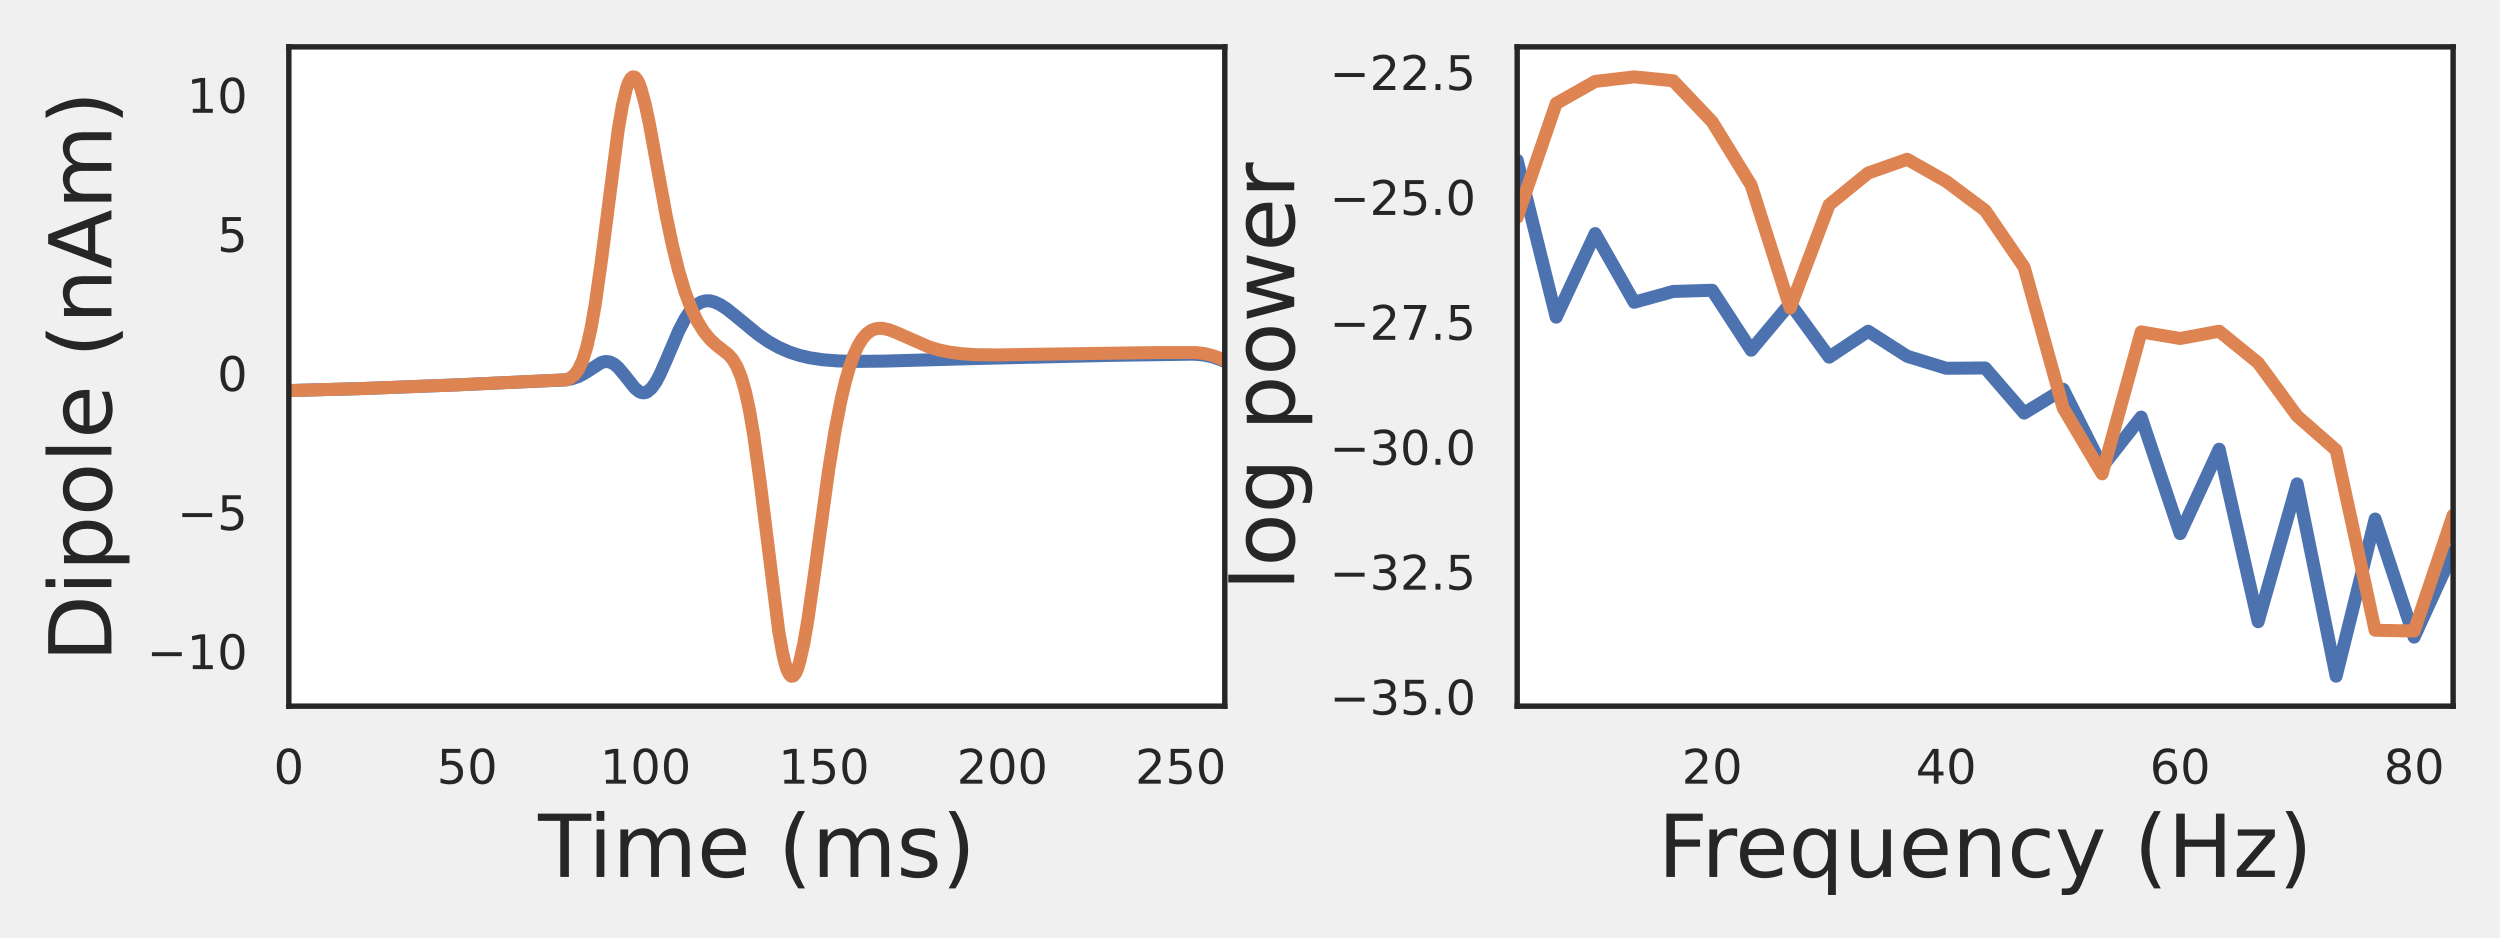
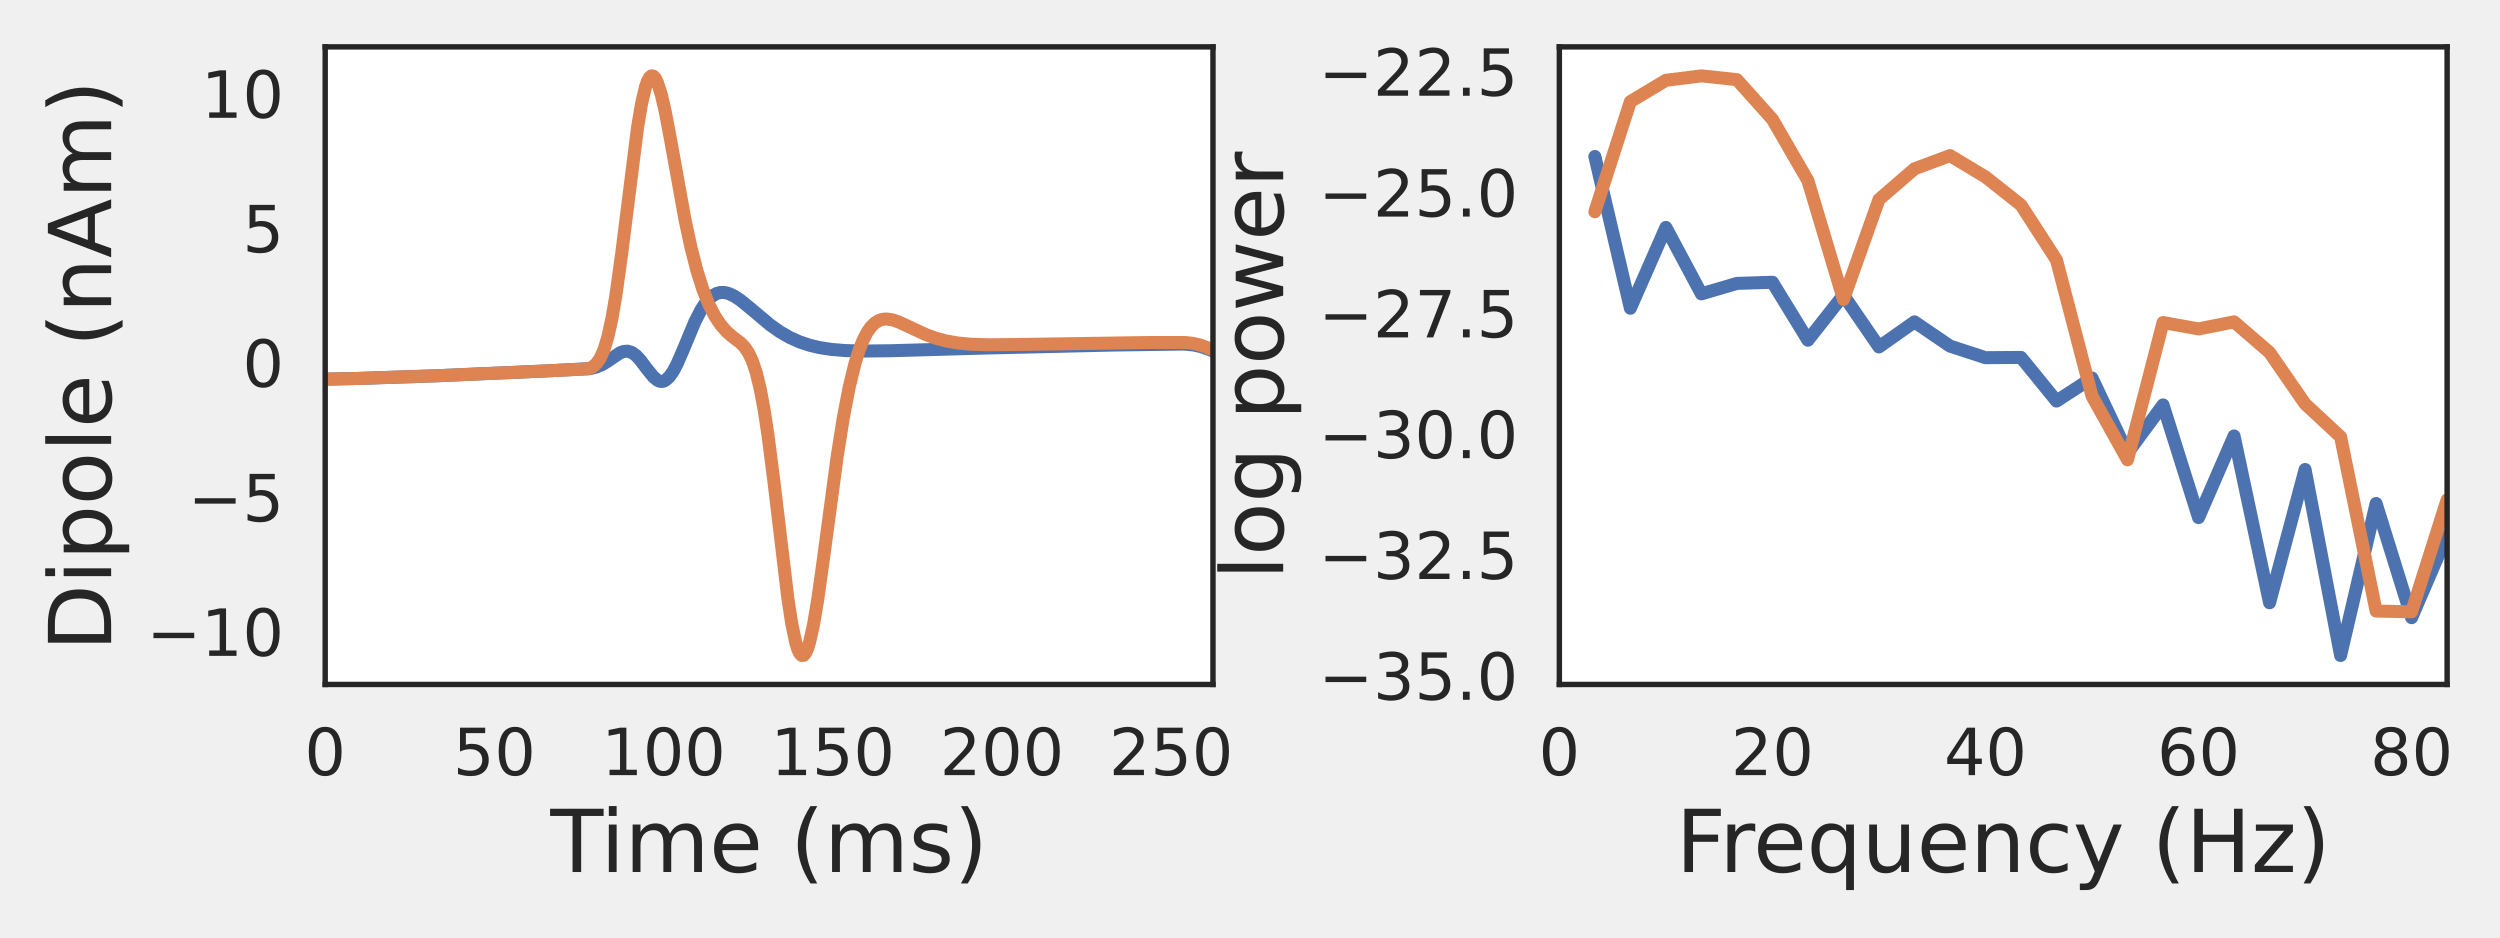
<svg xmlns="http://www.w3.org/2000/svg" xmlns:xlink="http://www.w3.org/1999/xlink" height="216pt" version="1.1" viewBox="0 0 576 216" width="576pt">
  <defs>
    <style type="text/css">*{stroke-linecap:butt;stroke-linejoin:round;}</style>
  </defs>
  <g id="figure_1">
    <g id="patch_1">
      <path d="M 0 216  L 576 216  L 576 0  L 0 0  z " style="fill:none;" />
    </g>
    <g id="axes_1">
      <g id="patch_2">
-         <path d="M 66.55 162.7  L 282.19 162.7  L 282.19 10.8  L 66.55 10.8  z " style="fill:#ffffff;" />
+         <path d="M 74.925 157.7  L 279.467 157.7  L 279.467 10.8  L 74.925 10.8  z " style="fill:#ffffff;" />
      </g>
      <g id="matplotlib.axis_1">
        <g id="xtick_1">
          <g id="text_1">
-             <g style="fill:#262626;" transform="translate(63.05062 180.5583)scale(0.11 -0.11)">
+             <g style="fill:#262626;" transform="translate(70.15313 178.5977)scale(0.15 -0.15)">
              <defs>
                <path d="M 31.781 66.406  Q 24.172 66.406 20.328 58.906  Q 16.5 51.422 16.5 36.375  Q 16.5 21.391 20.328 13.891  Q 24.172 6.391 31.781 6.391  Q 39.453 6.391 43.281 13.891  Q 47.125 21.391 47.125 36.375  Q 47.125 51.422 43.281 58.906  Q 39.453 66.406 31.781 66.406  z M 31.781 74.219  Q 44.047 74.219 50.516 64.516  Q 56.984 54.828 56.984 36.375  Q 56.984 17.969 50.516 8.266  Q 44.047 -1.422 31.781 -1.422  Q 19.531 -1.422 13.062 8.266  Q 6.594 17.969 6.594 36.375  Q 6.594 54.828 13.062 64.516  Q 19.531 74.219 31.781 74.219  z " id="DejaVuSans-48" />
              </defs>
              <use xlink:href="#DejaVuSans-48" />
            </g>
          </g>
        </g>
        <g id="xtick_2">
          <g id="text_2">
-             <g style="fill:#262626;" transform="translate(100.6484 180.5583)scale(0.11 -0.11)">
+             <g style="fill:#262626;" transform="translate(104.3633 178.5977)scale(0.15 -0.15)">
              <defs>
                <path d="M 10.797 72.906  L 49.516 72.906  L 49.516 64.594  L 19.828 64.594  L 19.828 46.734  Q 21.969 47.469 24.109 47.828  Q 26.266 48.188 28.422 48.188  Q 40.625 48.188 47.75 41.5  Q 54.891 34.812 54.891 23.391  Q 54.891 11.625 47.562 5.094  Q 40.234 -1.422 26.906 -1.422  Q 22.312 -1.422 17.547 -0.641  Q 12.797 0.141 7.719 1.703  L 7.719 11.625  Q 12.109 9.234 16.797 8.062  Q 21.484 6.891 26.703 6.891  Q 35.156 6.891 40.078 11.328  Q 45.016 15.766 45.016 23.391  Q 45.016 31 40.078 35.438  Q 35.156 39.891 26.703 39.891  Q 22.75 39.891 18.812 39.016  Q 14.891 38.141 10.797 36.281  z " id="DejaVuSans-53" />
              </defs>
              <use xlink:href="#DejaVuSans-53" />
              <use x="63.623" xlink:href="#DejaVuSans-48" />
            </g>
          </g>
        </g>
        <g id="xtick_3">
          <g id="text_3">
-             <g style="fill:#262626;" transform="translate(138.2461 180.5583)scale(0.11 -0.11)">
+             <g style="fill:#262626;" transform="translate(138.5734 178.5977)scale(0.15 -0.15)">
              <defs>
                <path d="M 12.406 8.297  L 28.516 8.297  L 28.516 63.922  L 10.984 60.406  L 10.984 69.391  L 28.422 72.906  L 38.281 72.906  L 38.281 8.297  L 54.391 8.297  L 54.391 0  L 12.406 0  z " id="DejaVuSans-49" />
              </defs>
              <use xlink:href="#DejaVuSans-49" />
              <use x="63.623" xlink:href="#DejaVuSans-48" />
              <use x="127.246" xlink:href="#DejaVuSans-48" />
            </g>
          </g>
        </g>
        <g id="xtick_4">
          <g id="text_4">
-             <g style="fill:#262626;" transform="translate(179.3433 180.5583)scale(0.11 -0.11)">
+             <g style="fill:#262626;" transform="translate(177.5555 178.5977)scale(0.15 -0.15)">
              <use xlink:href="#DejaVuSans-49" />
              <use x="63.623" xlink:href="#DejaVuSans-53" />
              <use x="127.246" xlink:href="#DejaVuSans-48" />
            </g>
          </g>
        </g>
        <g id="xtick_5">
          <g id="text_5">
-             <g style="fill:#262626;" transform="translate(220.4404 180.5583)scale(0.11 -0.11)">
+             <g style="fill:#262626;" transform="translate(216.5375 178.5977)scale(0.15 -0.15)">
              <defs>
                <path d="M 19.188 8.297  L 53.609 8.297  L 53.609 0  L 7.328 0  L 7.328 8.297  Q 12.938 14.109 22.625 23.891  Q 32.328 33.688 34.812 36.531  Q 39.547 41.844 41.422 45.531  Q 43.312 49.219 43.312 52.781  Q 43.312 58.594 39.234 62.25  Q 35.156 65.922 28.609 65.922  Q 23.969 65.922 18.812 64.312  Q 13.672 62.703 7.812 59.422  L 7.812 69.391  Q 13.766 71.781 18.938 73  Q 24.125 74.219 28.422 74.219  Q 39.75 74.219 46.484 68.547  Q 53.219 62.891 53.219 53.422  Q 53.219 48.922 51.531 44.891  Q 49.859 40.875 45.406 35.406  Q 44.188 33.984 37.641 27.219  Q 31.109 20.453 19.188 8.297  z " id="DejaVuSans-50" />
              </defs>
              <use xlink:href="#DejaVuSans-50" />
              <use x="63.623" xlink:href="#DejaVuSans-48" />
              <use x="127.246" xlink:href="#DejaVuSans-48" />
            </g>
          </g>
        </g>
        <g id="xtick_6">
          <g id="text_6">
-             <g style="fill:#262626;" transform="translate(261.5375 180.5583)scale(0.11 -0.11)">
+             <g style="fill:#262626;" transform="translate(255.5196 178.5977)scale(0.15 -0.15)">
              <use xlink:href="#DejaVuSans-50" />
              <use x="63.623" xlink:href="#DejaVuSans-53" />
              <use x="127.246" xlink:href="#DejaVuSans-48" />
            </g>
          </g>
        </g>
        <g id="text_7">
-           <g style="fill:#262626;" transform="translate(123.9715 202.0428)scale(0.2 -0.2)">
+           <g style="fill:#262626;" transform="translate(126.7975 200.9141)scale(0.2 -0.2)">
            <defs>
              <path d="M -0.297 72.906  L 61.375 72.906  L 61.375 64.594  L 35.5 64.594  L 35.5 0  L 25.594 0  L 25.594 64.594  L -0.297 64.594  z " id="DejaVuSans-84" />
              <path d="M 9.422 54.688  L 18.406 54.688  L 18.406 0  L 9.422 0  z M 9.422 75.984  L 18.406 75.984  L 18.406 64.594  L 9.422 64.594  z " id="DejaVuSans-105" />
              <path d="M 52 44.188  Q 55.375 50.25 60.062 53.125  Q 64.75 56 71.094 56  Q 79.641 56 84.281 50.016  Q 88.922 44.047 88.922 33.016  L 88.922 0  L 79.891 0  L 79.891 32.719  Q 79.891 40.578 77.094 44.375  Q 74.312 48.188 68.609 48.188  Q 61.625 48.188 57.562 43.547  Q 53.516 38.922 53.516 30.906  L 53.516 0  L 44.484 0  L 44.484 32.719  Q 44.484 40.625 41.703 44.406  Q 38.922 48.188 33.109 48.188  Q 26.219 48.188 22.156 43.531  Q 18.109 38.875 18.109 30.906  L 18.109 0  L 9.078 0  L 9.078 54.688  L 18.109 54.688  L 18.109 46.188  Q 21.188 51.219 25.484 53.609  Q 29.781 56 35.688 56  Q 41.656 56 45.828 52.969  Q 50 49.953 52 44.188  z " id="DejaVuSans-109" />
              <path d="M 56.203 29.594  L 56.203 25.203  L 14.891 25.203  Q 15.484 15.922 20.484 11.062  Q 25.484 6.203 34.422 6.203  Q 39.594 6.203 44.453 7.469  Q 49.312 8.734 54.109 11.281  L 54.109 2.781  Q 49.266 0.734 44.188 -0.344  Q 39.109 -1.422 33.891 -1.422  Q 20.797 -1.422 13.156 6.188  Q 5.516 13.812 5.516 26.812  Q 5.516 40.234 12.766 48.109  Q 20.016 56 32.328 56  Q 43.359 56 49.781 48.891  Q 56.203 41.797 56.203 29.594  z M 47.219 32.234  Q 47.125 39.594 43.094 43.984  Q 39.062 48.391 32.422 48.391  Q 24.906 48.391 20.391 44.141  Q 15.875 39.891 15.188 32.172  z " id="DejaVuSans-101" />
              <path id="DejaVuSans-32" />
              <path d="M 31 75.875  Q 24.469 64.656 21.281 53.656  Q 18.109 42.672 18.109 31.391  Q 18.109 20.125 21.312 9.062  Q 24.516 -2 31 -13.188  L 23.188 -13.188  Q 15.875 -1.703 12.234 9.375  Q 8.594 20.453 8.594 31.391  Q 8.594 42.281 12.203 53.312  Q 15.828 64.359 23.188 75.875  z " id="DejaVuSans-40" />
              <path d="M 44.281 53.078  L 44.281 44.578  Q 40.484 46.531 36.375 47.5  Q 32.281 48.484 27.875 48.484  Q 21.188 48.484 17.844 46.438  Q 14.5 44.391 14.5 40.281  Q 14.5 37.156 16.891 35.375  Q 19.281 33.594 26.516 31.984  L 29.594 31.297  Q 39.156 29.25 43.188 25.516  Q 47.219 21.781 47.219 15.094  Q 47.219 7.469 41.188 3.016  Q 35.156 -1.422 24.609 -1.422  Q 20.219 -1.422 15.453 -0.562  Q 10.688 0.297 5.422 2  L 5.422 11.281  Q 10.406 8.688 15.234 7.391  Q 20.062 6.109 24.812 6.109  Q 31.156 6.109 34.562 8.281  Q 37.984 10.453 37.984 14.406  Q 37.984 18.062 35.516 20.016  Q 33.062 21.969 24.703 23.781  L 21.578 24.516  Q 13.234 26.266 9.516 29.906  Q 5.812 33.547 5.812 39.891  Q 5.812 47.609 11.281 51.797  Q 16.75 56 26.812 56  Q 31.781 56 36.172 55.266  Q 40.578 54.547 44.281 53.078  z " id="DejaVuSans-115" />
              <path d="M 8.016 75.875  L 15.828 75.875  Q 23.141 64.359 26.781 53.312  Q 30.422 42.281 30.422 31.391  Q 30.422 20.453 26.781 9.375  Q 23.141 -1.703 15.828 -13.188  L 8.016 -13.188  Q 14.5 -2 17.703 9.062  Q 20.906 20.125 20.906 31.391  Q 20.906 42.672 17.703 53.656  Q 14.5 64.656 8.016 75.875  z " id="DejaVuSans-41" />
            </defs>
            <use xlink:href="#DejaVuSans-84" />
            <use x="57.959" xlink:href="#DejaVuSans-105" />
            <use x="85.742" xlink:href="#DejaVuSans-109" />
            <use x="183.154" xlink:href="#DejaVuSans-101" />
            <use x="244.678" xlink:href="#DejaVuSans-32" />
            <use x="276.465" xlink:href="#DejaVuSans-40" />
            <use x="315.479" xlink:href="#DejaVuSans-109" />
            <use x="412.891" xlink:href="#DejaVuSans-115" />
            <use x="464.99" xlink:href="#DejaVuSans-41" />
          </g>
        </g>
      </g>
      <g id="matplotlib.axis_2">
        <g id="ytick_1">
          <g id="text_8">
-             <g style="fill:#262626;" transform="translate(33.83484 154.1744)scale(0.11 -0.11)">
+             <g style="fill:#262626;" transform="translate(33.76797 151.1123)scale(0.15 -0.15)">
              <defs>
                <path d="M 10.594 35.5  L 73.188 35.5  L 73.188 27.203  L 10.594 27.203  z " id="DejaVuSans-8722" />
              </defs>
              <use xlink:href="#DejaVuSans-8722" />
              <use x="83.789" xlink:href="#DejaVuSans-49" />
              <use x="147.412" xlink:href="#DejaVuSans-48" />
            </g>
          </g>
        </g>
        <g id="ytick_2">
          <g id="text_9">
-             <g style="fill:#262626;" transform="translate(40.83359 122.1264)scale(0.11 -0.11)">
+             <g style="fill:#262626;" transform="translate(43.31172 120.1192)scale(0.15 -0.15)">
              <use xlink:href="#DejaVuSans-8722" />
              <use x="83.789" xlink:href="#DejaVuSans-53" />
            </g>
          </g>
        </g>
        <g id="ytick_3">
          <g id="text_10">
-             <g style="fill:#262626;" transform="translate(50.05125 90.07846)scale(0.11 -0.11)">
+             <g style="fill:#262626;" transform="translate(55.88125 89.12615)scale(0.15 -0.15)">
              <use xlink:href="#DejaVuSans-48" />
            </g>
          </g>
        </g>
        <g id="ytick_4">
          <g id="text_11">
-             <g style="fill:#262626;" transform="translate(50.05125 58.0305)scale(0.11 -0.11)">
+             <g style="fill:#262626;" transform="translate(55.88125 58.13309)scale(0.15 -0.15)">
              <use xlink:href="#DejaVuSans-53" />
            </g>
          </g>
        </g>
        <g id="ytick_5">
          <g id="text_12">
-             <g style="fill:#262626;" transform="translate(43.0525 25.98253)scale(0.11 -0.11)">
+             <g style="fill:#262626;" transform="translate(46.3375 27.14002)scale(0.15 -0.15)">
              <use xlink:href="#DejaVuSans-49" />
              <use x="63.623" xlink:href="#DejaVuSans-48" />
            </g>
          </g>
        </g>
        <g id="text_13">
-           <g style="fill:#262626;" transform="translate(25.67547 152.5266)rotate(-90)scale(0.2 -0.2)">
+           <g style="fill:#262626;" transform="translate(25.60859 150.0266)rotate(-90)scale(0.2 -0.2)">
            <defs>
              <path d="M 19.672 64.797  L 19.672 8.109  L 31.594 8.109  Q 46.688 8.109 53.688 14.938  Q 60.688 21.781 60.688 36.531  Q 60.688 51.172 53.688 57.984  Q 46.688 64.797 31.594 64.797  z M 9.812 72.906  L 30.078 72.906  Q 51.266 72.906 61.172 64.094  Q 71.094 55.281 71.094 36.531  Q 71.094 17.672 61.125 8.828  Q 51.172 0 30.078 0  L 9.812 0  z " id="DejaVuSans-68" />
              <path d="M 18.109 8.203  L 18.109 -20.797  L 9.078 -20.797  L 9.078 54.688  L 18.109 54.688  L 18.109 46.391  Q 20.953 51.266 25.266 53.625  Q 29.594 56 35.594 56  Q 45.562 56 51.781 48.094  Q 58.016 40.188 58.016 27.297  Q 58.016 14.406 51.781 6.484  Q 45.562 -1.422 35.594 -1.422  Q 29.594 -1.422 25.266 0.953  Q 20.953 3.328 18.109 8.203  z M 48.688 27.297  Q 48.688 37.203 44.609 42.844  Q 40.531 48.484 33.406 48.484  Q 26.266 48.484 22.188 42.844  Q 18.109 37.203 18.109 27.297  Q 18.109 17.391 22.188 11.75  Q 26.266 6.109 33.406 6.109  Q 40.531 6.109 44.609 11.75  Q 48.688 17.391 48.688 27.297  z " id="DejaVuSans-112" />
              <path d="M 30.609 48.391  Q 23.391 48.391 19.188 42.75  Q 14.984 37.109 14.984 27.297  Q 14.984 17.484 19.156 11.844  Q 23.344 6.203 30.609 6.203  Q 37.797 6.203 41.984 11.859  Q 46.188 17.531 46.188 27.297  Q 46.188 37.016 41.984 42.703  Q 37.797 48.391 30.609 48.391  z M 30.609 56  Q 42.328 56 49.016 48.375  Q 55.719 40.766 55.719 27.297  Q 55.719 13.875 49.016 6.219  Q 42.328 -1.422 30.609 -1.422  Q 18.844 -1.422 12.172 6.219  Q 5.516 13.875 5.516 27.297  Q 5.516 40.766 12.172 48.375  Q 18.844 56 30.609 56  z " id="DejaVuSans-111" />
              <path d="M 9.422 75.984  L 18.406 75.984  L 18.406 0  L 9.422 0  z " id="DejaVuSans-108" />
              <path d="M 54.891 33.016  L 54.891 0  L 45.906 0  L 45.906 32.719  Q 45.906 40.484 42.875 44.328  Q 39.844 48.188 33.797 48.188  Q 26.516 48.188 22.312 43.547  Q 18.109 38.922 18.109 30.906  L 18.109 0  L 9.078 0  L 9.078 54.688  L 18.109 54.688  L 18.109 46.188  Q 21.344 51.125 25.703 53.562  Q 30.078 56 35.797 56  Q 45.219 56 50.047 50.172  Q 54.891 44.344 54.891 33.016  z " id="DejaVuSans-110" />
              <path d="M 34.188 63.188  L 20.797 26.906  L 47.609 26.906  z M 28.609 72.906  L 39.797 72.906  L 67.578 0  L 57.328 0  L 50.688 18.703  L 17.828 18.703  L 11.188 0  L 0.781 0  z " id="DejaVuSans-65" />
            </defs>
            <use xlink:href="#DejaVuSans-68" />
            <use x="77.002" xlink:href="#DejaVuSans-105" />
            <use x="104.785" xlink:href="#DejaVuSans-112" />
            <use x="168.262" xlink:href="#DejaVuSans-111" />
            <use x="229.443" xlink:href="#DejaVuSans-108" />
            <use x="257.227" xlink:href="#DejaVuSans-101" />
            <use x="318.75" xlink:href="#DejaVuSans-32" />
            <use x="350.537" xlink:href="#DejaVuSans-40" />
            <use x="389.551" xlink:href="#DejaVuSans-110" />
            <use x="452.93" xlink:href="#DejaVuSans-65" />
            <use x="521.338" xlink:href="#DejaVuSans-109" />
            <use x="618.75" xlink:href="#DejaVuSans-41" />
          </g>
        </g>
      </g>
      <g id="line2d_1">
-         <path clip-path="url(#p99f744bf8b)" d="M -1 88.872  L 5.076 88.965  L 14.681 89.378  L 28.609 89.941  L 40.135 90.167  L 52.622 90.184  L 67.03 89.979  L 83.84 89.509  L 105.452 88.667  L 130.426 87.521  L 131.866 87.232  L 133.307 86.734  L 134.748 85.962  L 138.59 83.501  L 139.551 83.282  L 140.511 83.394  L 141.472 83.869  L 142.432 84.688  L 143.873 86.4  L 146.274 89.416  L 147.235 90.203  L 147.715 90.428  L 148.195 90.519  L 148.676 90.464  L 149.156 90.254  L 150.116 89.431  L 151.077 88.096  L 152.038 86.305  L 153.478 83.046  L 156.36 76.273  L 157.801 73.509  L 158.761 72.039  L 159.722 70.892  L 160.682 70.067  L 161.643 69.548  L 162.603 69.31  L 163.564 69.322  L 164.524 69.547  L 165.965 70.206  L 167.406 71.148  L 169.807 73.068  L 174.61 77.025  L 177.011 78.687  L 179.413 80.045  L 181.814 81.101  L 184.215 81.886  L 186.617 82.444  L 189.498 82.877  L 192.86 83.15  L 197.183 83.266  L 203.906 83.192  L 225.518 82.585  L 255.775 81.88  L 274.986 81.593  L 277.387 81.801  L 279.308 82.218  L 281.229 82.873  L 282.19 83.265  L 282.19 83.265  " style="fill:none;stroke:#4c72b0;stroke-linecap:round;stroke-width:3;" />
+         <path clip-path="url(#p6a4b104b06)" d="M 6.593 86.356  L 13.426 86.318  L 20.259 86.532  L 43.492 87.454  L 54.881 87.587  L 68.092 87.504  L 82.669 87.19  L 100.891 86.563  L 125.947 85.457  L 135.969 84.925  L 137.335 84.581  L 138.702 84.017  L 140.069 83.183  L 142.802 81.314  L 143.713 80.966  L 144.624 80.907  L 145.535 81.19  L 146.446 81.821  L 147.357 82.758  L 149.18 85.151  L 150.546 86.829  L 151.457 87.59  L 151.913 87.807  L 152.368 87.895  L 152.824 87.842  L 153.28 87.638  L 154.191 86.843  L 155.102 85.552  L 156.013 83.82  L 157.379 80.668  L 160.113 74.118  L 161.479 71.445  L 162.391 70.023  L 163.302 68.914  L 164.213 68.116  L 165.124 67.615  L 166.035 67.384  L 166.946 67.395  L 167.857 67.613  L 169.224 68.251  L 170.59 69.162  L 172.868 71.018  L 177.424 74.845  L 179.701 76.452  L 181.979 77.766  L 184.257 78.787  L 186.535 79.546  L 188.812 80.085  L 191.546 80.505  L 194.735 80.768  L 198.835 80.881  L 205.212 80.809  L 226.623 80.197  L 256.234 79.504  L 272.634 79.263  L 274.911 79.464  L 276.734 79.867  L 278.556 80.5  L 279.467 80.88  L 279.467 80.88  " style="fill:none;stroke:#4c72b0;stroke-linecap:round;stroke-width:3;" />
      </g>
      <g id="line2d_2">
-         <path clip-path="url(#p99f744bf8b)" d="M -1 88.872  L 5.076 88.965  L 14.681 89.378  L 28.609 89.941  L 40.135 90.167  L 52.622 90.184  L 67.03 89.979  L 83.84 89.509  L 105.452 88.667  L 130.426 87.499  L 131.386 87.126  L 132.347 86.364  L 133.307 85.05  L 134.268 82.947  L 135.228 79.828  L 136.189 75.541  L 137.149 70.058  L 138.59 59.885  L 142.432 29.919  L 143.393 24.315  L 144.353 20.299  L 144.834 18.963  L 145.314 18.097  L 145.794 17.705  L 146.274 17.777  L 146.755 18.296  L 147.235 19.233  L 147.715 20.55  L 148.676 24.126  L 149.636 28.61  L 151.557 39.168  L 153.478 49.628  L 154.919 56.522  L 156.36 62.375  L 157.801 67.182  L 159.242 71.027  L 160.682 74.041  L 162.123 76.366  L 163.564 78.139  L 165.005 79.486  L 167.886 81.732  L 168.847 82.868  L 169.807 84.497  L 170.768 86.857  L 171.728 90.178  L 172.689 94.624  L 173.65 100.249  L 175.09 110.686  L 179.413 145.432  L 180.373 150.774  L 180.854 152.784  L 181.334 154.304  L 181.814 155.313  L 182.294 155.795  L 182.775 155.751  L 183.255 155.19  L 183.735 154.133  L 184.215 152.613  L 185.176 148.363  L 186.136 142.788  L 187.577 132.742  L 190.939 108.204  L 192.38 99.287  L 193.821 91.905  L 194.781 87.873  L 195.742 84.53  L 196.702 81.833  L 197.663 79.723  L 198.623 78.135  L 199.584 76.999  L 200.544 76.247  L 201.505 75.814  L 202.466 75.639  L 203.426 75.669  L 204.867 75.992  L 206.788 76.744  L 213.992 79.921  L 216.393 80.635  L 218.795 81.139  L 221.676 81.513  L 225.038 81.722  L 229.841 81.777  L 240.887 81.596  L 266.341 81.235  L 275.466 81.229  L 277.387 81.443  L 279.308 81.903  L 281.229 82.619  L 282.19 83.046  L 282.19 83.046  " style="fill:none;stroke:#dd8452;stroke-linecap:round;stroke-width:3;" />
+         <path clip-path="url(#p6a4b104b06)" d="M 6.593 86.356  L 13.426 86.318  L 20.259 86.532  L 43.492 87.454  L 54.881 87.587  L 68.092 87.504  L 82.669 87.19  L 100.891 86.563  L 125.947 85.457  L 135.513 84.974  L 136.424 84.614  L 137.335 83.877  L 138.246 82.606  L 139.158 80.572  L 140.069 77.556  L 140.98 73.41  L 141.891 68.107  L 143.257 58.269  L 146.902 29.29  L 147.813 23.871  L 148.724 19.986  L 149.18 18.695  L 149.635 17.857  L 150.091 17.477  L 150.546 17.547  L 151.002 18.049  L 151.457 18.956  L 152.368 21.824  L 153.28 25.759  L 154.646 32.996  L 157.835 50.678  L 159.202 57.019  L 160.568 62.337  L 161.935 66.663  L 163.302 70.099  L 164.668 72.776  L 166.035 74.833  L 167.402 76.397  L 168.768 77.585  L 170.59 78.963  L 171.502 79.9  L 172.413 81.21  L 173.324 83.109  L 174.235 85.831  L 175.146 89.573  L 176.057 94.444  L 176.968 100.434  L 178.335 111.163  L 181.524 137.869  L 182.435 143.783  L 183.346 148.11  L 183.801 149.581  L 184.257 150.556  L 184.712 151.023  L 185.168 150.98  L 185.624 150.437  L 186.079 149.415  L 186.535 147.945  L 187.446 143.835  L 188.357 138.443  L 189.724 128.728  L 192.912 104.998  L 194.279 96.375  L 195.646 89.235  L 197.012 83.638  L 197.923 80.724  L 198.835 78.407  L 199.746 76.627  L 200.657 75.318  L 201.568 74.414  L 202.479 73.848  L 203.39 73.562  L 204.301 73.498  L 205.668 73.713  L 207.034 74.179  L 209.312 75.226  L 213.412 77.128  L 215.69 77.947  L 217.968 78.554  L 220.701 79.031  L 223.89 79.324  L 227.99 79.441  L 234.823 79.371  L 264.889 78.912  L 273.089 78.911  L 274.911 79.117  L 276.734 79.563  L 278.556 80.255  L 279.467 80.668  L 279.467 80.668  " style="fill:none;stroke:#dd8452;stroke-linecap:round;stroke-width:3;" />
      </g>
      <g id="patch_3">
-         <path d="M 66.55 162.7  L 66.55 10.8  " style="fill:none;stroke:#262626;stroke-linecap:square;stroke-linejoin:miter;stroke-width:1.25;" />
+         <path d="M 74.925 157.7  L 74.925 10.8  " style="fill:none;stroke:#262626;stroke-linecap:square;stroke-linejoin:miter;stroke-width:1.25;" />
      </g>
      <g id="patch_4">
-         <path d="M 282.19 162.7  L 282.19 10.8  " style="fill:none;stroke:#262626;stroke-linecap:square;stroke-linejoin:miter;stroke-width:1.25;" />
+         <path d="M 279.467 157.7  L 279.467 10.8  " style="fill:none;stroke:#262626;stroke-linecap:square;stroke-linejoin:miter;stroke-width:1.25;" />
      </g>
      <g id="patch_5">
-         <path d="M 66.55 162.7  L 282.19 162.7  " style="fill:none;stroke:#262626;stroke-linecap:square;stroke-linejoin:miter;stroke-width:1.25;" />
+         <path d="M 74.925 157.7  L 279.467 157.7  " style="fill:none;stroke:#262626;stroke-linecap:square;stroke-linejoin:miter;stroke-width:1.25;" />
      </g>
      <g id="patch_6">
-         <path d="M 66.55 10.8  L 282.19 10.8  " style="fill:none;stroke:#262626;stroke-linecap:square;stroke-linejoin:miter;stroke-width:1.25;" />
+         <path d="M 74.925 10.8  L 279.467 10.8  " style="fill:none;stroke:#262626;stroke-linecap:square;stroke-linejoin:miter;stroke-width:1.25;" />
      </g>
    </g>
    <g id="axes_2">
      <g id="patch_7">
-         <path d="M 349.56 162.7  L 565.2 162.7  L 565.2 10.8  L 349.56 10.8  z " style="fill:#ffffff;" />
+         <path d="M 359.275 157.7  L 563.816 157.7  L 563.816 10.8  L 359.275 10.8  z " style="fill:#ffffff;" />
      </g>
      <g id="matplotlib.axis_3">
        <g id="xtick_7">
          <g id="text_14">
-             <g style="fill:#262626;" transform="translate(387.4864 180.5583)scale(0.11 -0.11)">
-               <use xlink:href="#DejaVuSans-50" />
-               <use x="63.623" xlink:href="#DejaVuSans-48" />
+             <g style="fill:#262626;" transform="translate(354.5027 178.5977)scale(0.15 -0.15)">
+               <use xlink:href="#DejaVuSans-48" />
            </g>
          </g>
        </g>
        <g id="xtick_8">
          <g id="text_15">
-             <g style="fill:#262626;" transform="translate(441.3963 180.5583)scale(0.11 -0.11)">
-               <defs>
-                 <path d="M 37.797 64.312  L 12.891 25.391  L 37.797 25.391  z M 35.203 72.906  L 47.609 72.906  L 47.609 25.391  L 58.016 25.391  L 58.016 17.188  L 47.609 17.188  L 47.609 0  L 37.797 0  L 37.797 17.188  L 4.891 17.188  L 4.891 26.703  z " id="DejaVuSans-52" />
-               </defs>
-               <use xlink:href="#DejaVuSans-52" />
+             <g style="fill:#262626;" transform="translate(398.8208 178.5977)scale(0.15 -0.15)">
+               <use xlink:href="#DejaVuSans-50" />
              <use x="63.623" xlink:href="#DejaVuSans-48" />
            </g>
          </g>
        </g>
        <g id="xtick_9">
          <g id="text_16">
-             <g style="fill:#262626;" transform="translate(495.3063 180.5583)scale(0.11 -0.11)">
-               <defs>
-                 <path d="M 33.016 40.375  Q 26.375 40.375 22.484 35.828  Q 18.609 31.297 18.609 23.391  Q 18.609 15.531 22.484 10.953  Q 26.375 6.391 33.016 6.391  Q 39.656 6.391 43.531 10.953  Q 47.406 15.531 47.406 23.391  Q 47.406 31.297 43.531 35.828  Q 39.656 40.375 33.016 40.375  z M 52.594 71.297  L 52.594 62.312  Q 48.875 64.062 45.094 64.984  Q 41.312 65.922 37.594 65.922  Q 27.828 65.922 22.672 59.328  Q 17.531 52.734 16.797 39.406  Q 19.672 43.656 24.016 45.922  Q 28.375 48.188 33.594 48.188  Q 44.578 48.188 50.953 41.516  Q 57.328 34.859 57.328 23.391  Q 57.328 12.156 50.688 5.359  Q 44.047 -1.422 33.016 -1.422  Q 20.359 -1.422 13.672 8.266  Q 6.984 17.969 6.984 36.375  Q 6.984 53.656 15.188 63.938  Q 23.391 74.219 37.203 74.219  Q 40.922 74.219 44.703 73.484  Q 48.484 72.75 52.594 71.297  z " id="DejaVuSans-54" />
-               </defs>
-               <use xlink:href="#DejaVuSans-54" />
+             <g style="fill:#262626;" transform="translate(447.9109 178.5977)scale(0.15 -0.15)">
+               <defs>
+                 <path d="M 37.797 64.312  L 12.891 25.391  L 37.797 25.391  z M 35.203 72.906  L 47.609 72.906  L 47.609 25.391  L 58.016 25.391  L 58.016 17.188  L 47.609 17.188  L 47.609 0  L 37.797 0  L 37.797 17.188  L 4.891 17.188  L 4.891 26.703  z " id="DejaVuSans-52" />
+               </defs>
+               <use xlink:href="#DejaVuSans-52" />
              <use x="63.623" xlink:href="#DejaVuSans-48" />
            </g>
          </g>
        </g>
        <g id="xtick_10">
          <g id="text_17">
-             <g style="fill:#262626;" transform="translate(549.2163 180.5583)scale(0.11 -0.11)">
+             <g style="fill:#262626;" transform="translate(497.0009 178.5977)scale(0.15 -0.15)">
+               <defs>
+                 <path d="M 33.016 40.375  Q 26.375 40.375 22.484 35.828  Q 18.609 31.297 18.609 23.391  Q 18.609 15.531 22.484 10.953  Q 26.375 6.391 33.016 6.391  Q 39.656 6.391 43.531 10.953  Q 47.406 15.531 47.406 23.391  Q 47.406 31.297 43.531 35.828  Q 39.656 40.375 33.016 40.375  z M 52.594 71.297  L 52.594 62.312  Q 48.875 64.062 45.094 64.984  Q 41.312 65.922 37.594 65.922  Q 27.828 65.922 22.672 59.328  Q 17.531 52.734 16.797 39.406  Q 19.672 43.656 24.016 45.922  Q 28.375 48.188 33.594 48.188  Q 44.578 48.188 50.953 41.516  Q 57.328 34.859 57.328 23.391  Q 57.328 12.156 50.688 5.359  Q 44.047 -1.422 33.016 -1.422  Q 20.359 -1.422 13.672 8.266  Q 6.984 17.969 6.984 36.375  Q 6.984 53.656 15.188 63.938  Q 23.391 74.219 37.203 74.219  Q 40.922 74.219 44.703 73.484  Q 48.484 72.75 52.594 71.297  z " id="DejaVuSans-54" />
+               </defs>
+               <use xlink:href="#DejaVuSans-54" />
+               <use x="63.623" xlink:href="#DejaVuSans-48" />
+             </g>
+           </g>
+         </g>
+         <g id="xtick_11">
+           <g id="text_18">
+             <g style="fill:#262626;" transform="translate(546.0909 178.5977)scale(0.15 -0.15)">
              <defs>
                <path d="M 31.781 34.625  Q 24.75 34.625 20.719 30.859  Q 16.703 27.094 16.703 20.516  Q 16.703 13.922 20.719 10.156  Q 24.75 6.391 31.781 6.391  Q 38.812 6.391 42.859 10.172  Q 46.922 13.969 46.922 20.516  Q 46.922 27.094 42.891 30.859  Q 38.875 34.625 31.781 34.625  z M 21.922 38.812  Q 15.578 40.375 12.031 44.719  Q 8.5 49.078 8.5 55.328  Q 8.5 64.062 14.719 69.141  Q 20.953 74.219 31.781 74.219  Q 42.672 74.219 48.875 69.141  Q 55.078 64.062 55.078 55.328  Q 55.078 49.078 51.531 44.719  Q 48 40.375 41.703 38.812  Q 48.828 37.156 52.797 32.312  Q 56.781 27.484 56.781 20.516  Q 56.781 9.906 50.312 4.234  Q 43.844 -1.422 31.781 -1.422  Q 19.734 -1.422 13.25 4.234  Q 6.781 9.906 6.781 20.516  Q 6.781 27.484 10.781 32.312  Q 14.797 37.156 21.922 38.812  z M 18.312 54.391  Q 18.312 48.734 21.844 45.562  Q 25.391 42.391 31.781 42.391  Q 38.141 42.391 41.719 45.562  Q 45.312 48.734 45.312 54.391  Q 45.312 60.062 41.719 63.234  Q 38.141 66.406 31.781 66.406  Q 25.391 66.406 21.844 63.234  Q 18.312 60.062 18.312 54.391  z " id="DejaVuSans-56" />
              </defs>
              <use xlink:href="#DejaVuSans-56" />
              <use x="63.623" xlink:href="#DejaVuSans-48" />
            </g>
          </g>
        </g>
-         <g id="text_18">
-           <g style="fill:#262626;" transform="translate(381.9707 202.0428)scale(0.2 -0.2)">
+         <g id="text_19">
+           <g style="fill:#262626;" transform="translate(386.1361 200.9141)scale(0.2 -0.2)">
            <defs>
              <path d="M 9.812 72.906  L 51.703 72.906  L 51.703 64.594  L 19.672 64.594  L 19.672 43.109  L 48.578 43.109  L 48.578 34.812  L 19.672 34.812  L 19.672 0  L 9.812 0  z " id="DejaVuSans-70" />
              <path d="M 41.109 46.297  Q 39.594 47.172 37.812 47.578  Q 36.031 48 33.891 48  Q 26.266 48 22.188 43.047  Q 18.109 38.094 18.109 28.812  L 18.109 0  L 9.078 0  L 9.078 54.688  L 18.109 54.688  L 18.109 46.188  Q 20.953 51.172 25.484 53.578  Q 30.031 56 36.531 56  Q 37.453 56 38.578 55.875  Q 39.703 55.766 41.062 55.516  z " id="DejaVuSans-114" />
              <path d="M 14.797 27.297  Q 14.797 17.391 18.875 11.75  Q 22.953 6.109 30.078 6.109  Q 37.203 6.109 41.297 11.75  Q 45.406 17.391 45.406 27.297  Q 45.406 37.203 41.297 42.844  Q 37.203 48.484 30.078 48.484  Q 22.953 48.484 18.875 42.844  Q 14.797 37.203 14.797 27.297  z M 45.406 8.203  Q 42.578 3.328 38.25 0.953  Q 33.938 -1.422 27.875 -1.422  Q 17.969 -1.422 11.734 6.484  Q 5.516 14.406 5.516 27.297  Q 5.516 40.188 11.734 48.094  Q 17.969 56 27.875 56  Q 33.938 56 38.25 53.625  Q 42.578 51.266 45.406 46.391  L 45.406 54.688  L 54.391 54.688  L 54.391 -20.797  L 45.406 -20.797  z " id="DejaVuSans-113" />
              <path d="M 8.5 21.578  L 8.5 54.688  L 17.484 54.688  L 17.484 21.922  Q 17.484 14.156 20.5 10.266  Q 23.531 6.391 29.594 6.391  Q 36.859 6.391 41.078 11.031  Q 45.312 15.672 45.312 23.688  L 45.312 54.688  L 54.297 54.688  L 54.297 0  L 45.312 0  L 45.312 8.406  Q 42.047 3.422 37.719 1  Q 33.406 -1.422 27.688 -1.422  Q 18.266 -1.422 13.375 4.438  Q 8.5 10.297 8.5 21.578  z M 31.109 56  z " id="DejaVuSans-117" />
              <path d="M 48.781 52.594  L 48.781 44.188  Q 44.969 46.297 41.141 47.344  Q 37.312 48.391 33.406 48.391  Q 24.656 48.391 19.812 42.844  Q 14.984 37.312 14.984 27.297  Q 14.984 17.281 19.812 11.734  Q 24.656 6.203 33.406 6.203  Q 37.312 6.203 41.141 7.25  Q 44.969 8.297 48.781 10.406  L 48.781 2.094  Q 45.016 0.344 40.984 -0.531  Q 36.969 -1.422 32.422 -1.422  Q 20.062 -1.422 12.781 6.344  Q 5.516 14.109 5.516 27.297  Q 5.516 40.672 12.859 48.328  Q 20.219 56 33.016 56  Q 37.156 56 41.109 55.141  Q 45.062 54.297 48.781 52.594  z " id="DejaVuSans-99" />
              <path d="M 32.172 -5.078  Q 28.375 -14.844 24.75 -17.812  Q 21.141 -20.797 15.094 -20.797  L 7.906 -20.797  L 7.906 -13.281  L 13.188 -13.281  Q 16.891 -13.281 18.938 -11.516  Q 21 -9.766 23.484 -3.219  L 25.094 0.875  L 2.984 54.688  L 12.5 54.688  L 29.594 11.922  L 46.688 54.688  L 56.203 54.688  z " id="DejaVuSans-121" />
              <path d="M 9.812 72.906  L 19.672 72.906  L 19.672 43.016  L 55.516 43.016  L 55.516 72.906  L 65.375 72.906  L 65.375 0  L 55.516 0  L 55.516 34.719  L 19.672 34.719  L 19.672 0  L 9.812 0  z " id="DejaVuSans-72" />
              <path d="M 5.516 54.688  L 48.188 54.688  L 48.188 46.484  L 14.406 7.172  L 48.188 7.172  L 48.188 0  L 4.297 0  L 4.297 8.203  L 38.094 47.516  L 5.516 47.516  z " id="DejaVuSans-122" />
            </defs>
            <use xlink:href="#DejaVuSans-70" />
            <use x="50.27" xlink:href="#DejaVuSans-114" />
            <use x="89.133" xlink:href="#DejaVuSans-101" />
            <use x="150.656" xlink:href="#DejaVuSans-113" />
            <use x="214.133" xlink:href="#DejaVuSans-117" />
            <use x="277.512" xlink:href="#DejaVuSans-101" />
            <use x="339.035" xlink:href="#DejaVuSans-110" />
            <use x="402.414" xlink:href="#DejaVuSans-99" />
            <use x="457.395" xlink:href="#DejaVuSans-121" />
            <use x="516.574" xlink:href="#DejaVuSans-32" />
            <use x="548.361" xlink:href="#DejaVuSans-40" />
            <use x="587.375" xlink:href="#DejaVuSans-72" />
            <use x="662.57" xlink:href="#DejaVuSans-122" />
            <use x="715.061" xlink:href="#DejaVuSans-41" />
          </g>
        </g>
      </g>
      <g id="matplotlib.axis_4">
        <g id="ytick_6">
-           <g id="text_19">
-             <g style="fill:#262626;" transform="translate(306.3503 164.6385)scale(0.11 -0.11)">
+           <g id="text_20">
+             <g style="fill:#262626;" transform="translate(303.8066 161.232)scale(0.15 -0.15)">
              <defs>
                <path d="M 40.578 39.312  Q 47.656 37.797 51.625 33  Q 55.609 28.219 55.609 21.188  Q 55.609 10.406 48.188 4.484  Q 40.766 -1.422 27.094 -1.422  Q 22.516 -1.422 17.656 -0.516  Q 12.797 0.391 7.625 2.203  L 7.625 11.719  Q 11.719 9.328 16.594 8.109  Q 21.484 6.891 26.812 6.891  Q 36.078 6.891 40.938 10.547  Q 45.797 14.203 45.797 21.188  Q 45.797 27.641 41.281 31.266  Q 36.766 34.906 28.719 34.906  L 20.219 34.906  L 20.219 43.016  L 29.109 43.016  Q 36.375 43.016 40.234 45.922  Q 44.094 48.828 44.094 54.297  Q 44.094 59.906 40.109 62.906  Q 36.141 65.922 28.719 65.922  Q 24.656 65.922 20.016 65.031  Q 15.375 64.156 9.812 62.312  L 9.812 71.094  Q 15.438 72.656 20.344 73.438  Q 25.25 74.219 29.594 74.219  Q 40.828 74.219 47.359 69.109  Q 53.906 64.016 53.906 55.328  Q 53.906 49.266 50.438 45.094  Q 46.969 40.922 40.578 39.312  z " id="DejaVuSans-51" />
                <path d="M 10.688 12.406  L 21 12.406  L 21 0  L 10.688 0  z " id="DejaVuSans-46" />
              </defs>
              <use xlink:href="#DejaVuSans-8722" />
              <use x="83.789" xlink:href="#DejaVuSans-51" />
              <use x="147.412" xlink:href="#DejaVuSans-53" />
              <use x="211.035" xlink:href="#DejaVuSans-46" />
              <use x="242.822" xlink:href="#DejaVuSans-48" />
            </g>
          </g>
        </g>
        <g id="ytick_7">
-           <g id="text_20">
-             <g style="fill:#262626;" transform="translate(306.3503 135.8577)scale(0.11 -0.11)">
+           <g id="text_21">
+             <g style="fill:#262626;" transform="translate(303.8066 133.3985)scale(0.15 -0.15)">
              <use xlink:href="#DejaVuSans-8722" />
              <use x="83.789" xlink:href="#DejaVuSans-51" />
              <use x="147.412" xlink:href="#DejaVuSans-50" />
              <use x="211.035" xlink:href="#DejaVuSans-46" />
              <use x="242.822" xlink:href="#DejaVuSans-53" />
            </g>
          </g>
        </g>
        <g id="ytick_8">
-           <g id="text_21">
-             <g style="fill:#262626;" transform="translate(306.3503 107.0768)scale(0.11 -0.11)">
+           <g id="text_22">
+             <g style="fill:#262626;" transform="translate(303.8066 105.565)scale(0.15 -0.15)">
              <use xlink:href="#DejaVuSans-8722" />
              <use x="83.789" xlink:href="#DejaVuSans-51" />
              <use x="147.412" xlink:href="#DejaVuSans-48" />
              <use x="211.035" xlink:href="#DejaVuSans-46" />
              <use x="242.822" xlink:href="#DejaVuSans-48" />
            </g>
          </g>
        </g>
        <g id="ytick_9">
-           <g id="text_22">
-             <g style="fill:#262626;" transform="translate(306.3503 78.29599)scale(0.11 -0.11)">
+           <g id="text_23">
+             <g style="fill:#262626;" transform="translate(303.8066 77.73151)scale(0.15 -0.15)">
              <defs>
                <path d="M 8.203 72.906  L 55.078 72.906  L 55.078 68.703  L 28.609 0  L 18.312 0  L 43.219 64.594  L 8.203 64.594  z " id="DejaVuSans-55" />
              </defs>
              <use xlink:href="#DejaVuSans-8722" />
              <use x="83.789" xlink:href="#DejaVuSans-50" />
              <use x="147.412" xlink:href="#DejaVuSans-55" />
              <use x="211.035" xlink:href="#DejaVuSans-46" />
              <use x="242.822" xlink:href="#DejaVuSans-53" />
            </g>
          </g>
        </g>
        <g id="ytick_10">
-           <g id="text_23">
-             <g style="fill:#262626;" transform="translate(306.3503 49.51514)scale(0.11 -0.11)">
+           <g id="text_24">
+             <g style="fill:#262626;" transform="translate(303.8066 49.89803)scale(0.15 -0.15)">
              <use xlink:href="#DejaVuSans-8722" />
              <use x="83.789" xlink:href="#DejaVuSans-50" />
              <use x="147.412" xlink:href="#DejaVuSans-53" />
              <use x="211.035" xlink:href="#DejaVuSans-46" />
              <use x="242.822" xlink:href="#DejaVuSans-48" />
            </g>
          </g>
        </g>
        <g id="ytick_11">
-           <g id="text_24">
-             <g style="fill:#262626;" transform="translate(306.3503 20.73429)scale(0.11 -0.11)">
+           <g id="text_25">
+             <g style="fill:#262626;" transform="translate(303.8066 22.06454)scale(0.15 -0.15)">
              <use xlink:href="#DejaVuSans-8722" />
              <use x="83.789" xlink:href="#DejaVuSans-50" />
              <use x="147.412" xlink:href="#DejaVuSans-50" />
              <use x="211.035" xlink:href="#DejaVuSans-46" />
              <use x="242.822" xlink:href="#DejaVuSans-53" />
            </g>
          </g>
        </g>
-         <g id="text_25">
-           <g style="fill:#262626;" transform="translate(298.1909 136.0828)rotate(-90)scale(0.2 -0.2)">
+         <g id="text_26">
+           <g style="fill:#262626;" transform="translate(295.6472 133.5828)rotate(-90)scale(0.2 -0.2)">
            <defs>
              <path d="M 45.406 27.984  Q 45.406 37.75 41.375 43.109  Q 37.359 48.484 30.078 48.484  Q 22.859 48.484 18.828 43.109  Q 14.797 37.75 14.797 27.984  Q 14.797 18.266 18.828 12.891  Q 22.859 7.516 30.078 7.516  Q 37.359 7.516 41.375 12.891  Q 45.406 18.266 45.406 27.984  z M 54.391 6.781  Q 54.391 -7.172 48.188 -13.984  Q 42 -20.797 29.203 -20.797  Q 24.469 -20.797 20.266 -20.094  Q 16.062 -19.391 12.109 -17.922  L 12.109 -9.188  Q 16.062 -11.328 19.922 -12.344  Q 23.781 -13.375 27.781 -13.375  Q 36.625 -13.375 41.016 -8.766  Q 45.406 -4.156 45.406 5.172  L 45.406 9.625  Q 42.625 4.781 38.281 2.391  Q 33.938 0 27.875 0  Q 17.828 0 11.672 7.656  Q 5.516 15.328 5.516 27.984  Q 5.516 40.672 11.672 48.328  Q 17.828 56 27.875 56  Q 33.938 56 38.281 53.609  Q 42.625 51.219 45.406 46.391  L 45.406 54.688  L 54.391 54.688  z " id="DejaVuSans-103" />
              <path d="M 4.203 54.688  L 13.188 54.688  L 24.422 12.016  L 35.594 54.688  L 46.188 54.688  L 57.422 12.016  L 68.609 54.688  L 77.594 54.688  L 63.281 0  L 52.688 0  L 40.922 44.828  L 29.109 0  L 18.5 0  z " id="DejaVuSans-119" />
            </defs>
            <use xlink:href="#DejaVuSans-108" />
            <use x="27.783" xlink:href="#DejaVuSans-111" />
            <use x="88.965" xlink:href="#DejaVuSans-103" />
            <use x="152.441" xlink:href="#DejaVuSans-32" />
            <use x="184.229" xlink:href="#DejaVuSans-112" />
            <use x="247.705" xlink:href="#DejaVuSans-111" />
            <use x="308.887" xlink:href="#DejaVuSans-119" />
            <use x="390.674" xlink:href="#DejaVuSans-101" />
            <use x="452.197" xlink:href="#DejaVuSans-114" />
          </g>
        </g>
      </g>
      <g id="line2d_3">
-         <path clip-path="url(#p99ab51c12d)" d="M 349.56 36.921  L 358.545 73.07  L 367.53 53.818  L 376.515 69.641  L 385.5 67.153  L 394.485 66.878  L 403.47 80.681  L 412.455 69.943  L 421.44 82.288  L 430.425 76.317  L 439.41 82.083  L 448.395 84.85  L 457.38 84.783  L 466.365 95.18  L 475.35 89.7  L 484.335 107.553  L 493.32 96.102  L 502.305 122.941  L 511.29 103.5  L 520.275 143.238  L 529.26 111.489  L 538.245 155.795  L 547.23 119.589  L 556.215 146.787  L 565.2 127.132  L 574.185 141.831  L 577 139.168  " style="fill:none;stroke:#4c72b0;stroke-linecap:round;stroke-width:3;" />
+         <path clip-path="url(#p3f54f2e742)" d="M 367.456 36.062  L 375.638 71.021  L 383.82 52.402  L 392.001 67.704  L 400.183 65.298  L 408.365 65.032  L 416.546 78.381  L 424.728 67.996  L 432.91 79.935  L 441.091 74.16  L 449.273 79.737  L 457.455 82.413  L 465.636 82.347  L 473.818 92.402  L 482 87.103  L 490.181 104.368  L 498.363 93.294  L 506.545 119.249  L 514.726 100.449  L 522.908 138.878  L 531.09 108.175  L 539.271 151.023  L 547.453 116.008  L 555.635 142.311  L 563.816 123.302  L 571.998 137.518  L 577 132.491  " style="fill:none;stroke:#4c72b0;stroke-linecap:round;stroke-width:3;" />
      </g>
      <g id="line2d_4">
-         <path clip-path="url(#p99ab51c12d)" d="M 349.56 50.07  L 358.545 23.843  L 367.53 18.761  L 376.515 17.705  L 385.5 18.612  L 394.485 28.055  L 403.47 42.677  L 412.455 70.963  L 421.44 47.171  L 430.425 39.857  L 439.41 36.697  L 448.395 41.785  L 457.38 48.478  L 466.365 61.581  L 475.35 93.988  L 484.335 109.169  L 493.32 76.477  L 502.305 77.99  L 511.29 76.313  L 520.275 83.602  L 529.26 95.846  L 538.245 103.71  L 547.23 145.207  L 556.215 145.386  L 565.2 118.706  L 574.185 130.363  L 577 130.028  " style="fill:none;stroke:#dd8452;stroke-linecap:round;stroke-width:3;" />
+         <path clip-path="url(#p3f54f2e742)" d="M 367.456 48.778  L 375.638 23.414  L 383.82 18.499  L 392.001 17.477  L 400.183 18.355  L 408.365 27.487  L 416.546 41.628  L 424.728 68.982  L 432.91 45.974  L 441.091 38.9  L 449.273 35.845  L 457.455 40.765  L 465.636 47.238  L 473.818 59.909  L 482 91.25  L 490.181 105.931  L 498.363 74.315  L 506.545 75.779  L 514.726 74.156  L 522.908 81.206  L 531.09 93.047  L 539.271 100.651  L 547.453 140.783  L 555.635 140.956  L 563.816 115.154  L 571.998 126.427  L 577 125.795  " style="fill:none;stroke:#dd8452;stroke-linecap:round;stroke-width:3;" />
      </g>
      <g id="patch_8">
-         <path d="M 349.56 162.7  L 349.56 10.8  " style="fill:none;stroke:#262626;stroke-linecap:square;stroke-linejoin:miter;stroke-width:1.25;" />
+         <path d="M 359.275 157.7  L 359.275 10.8  " style="fill:none;stroke:#262626;stroke-linecap:square;stroke-linejoin:miter;stroke-width:1.25;" />
      </g>
      <g id="patch_9">
-         <path d="M 565.2 162.7  L 565.2 10.8  " style="fill:none;stroke:#262626;stroke-linecap:square;stroke-linejoin:miter;stroke-width:1.25;" />
+         <path d="M 563.816 157.7  L 563.816 10.8  " style="fill:none;stroke:#262626;stroke-linecap:square;stroke-linejoin:miter;stroke-width:1.25;" />
      </g>
      <g id="patch_10">
-         <path d="M 349.56 162.7  L 565.2 162.7  " style="fill:none;stroke:#262626;stroke-linecap:square;stroke-linejoin:miter;stroke-width:1.25;" />
+         <path d="M 359.275 157.7  L 563.816 157.7  " style="fill:none;stroke:#262626;stroke-linecap:square;stroke-linejoin:miter;stroke-width:1.25;" />
      </g>
      <g id="patch_11">
-         <path d="M 349.56 10.8  L 565.2 10.8  " style="fill:none;stroke:#262626;stroke-linecap:square;stroke-linejoin:miter;stroke-width:1.25;" />
+         <path d="M 359.275 10.8  L 563.816 10.8  " style="fill:none;stroke:#262626;stroke-linecap:square;stroke-linejoin:miter;stroke-width:1.25;" />
      </g>
    </g>
  </g>
  <defs>
-     <clipPath id="p99f744bf8b">
-       <rect height="151.9" width="215.64" x="66.55" y="10.8" />
+     <clipPath id="p6a4b104b06">
+       <rect height="146.9" width="204.542" x="74.925" y="10.8" />
    </clipPath>
-     <clipPath id="p99ab51c12d">
-       <rect height="151.9" width="215.64" x="349.56" y="10.8" />
+     <clipPath id="p3f54f2e742">
+       <rect height="146.9" width="204.542" x="359.275" y="10.8" />
    </clipPath>
  </defs>
</svg>
